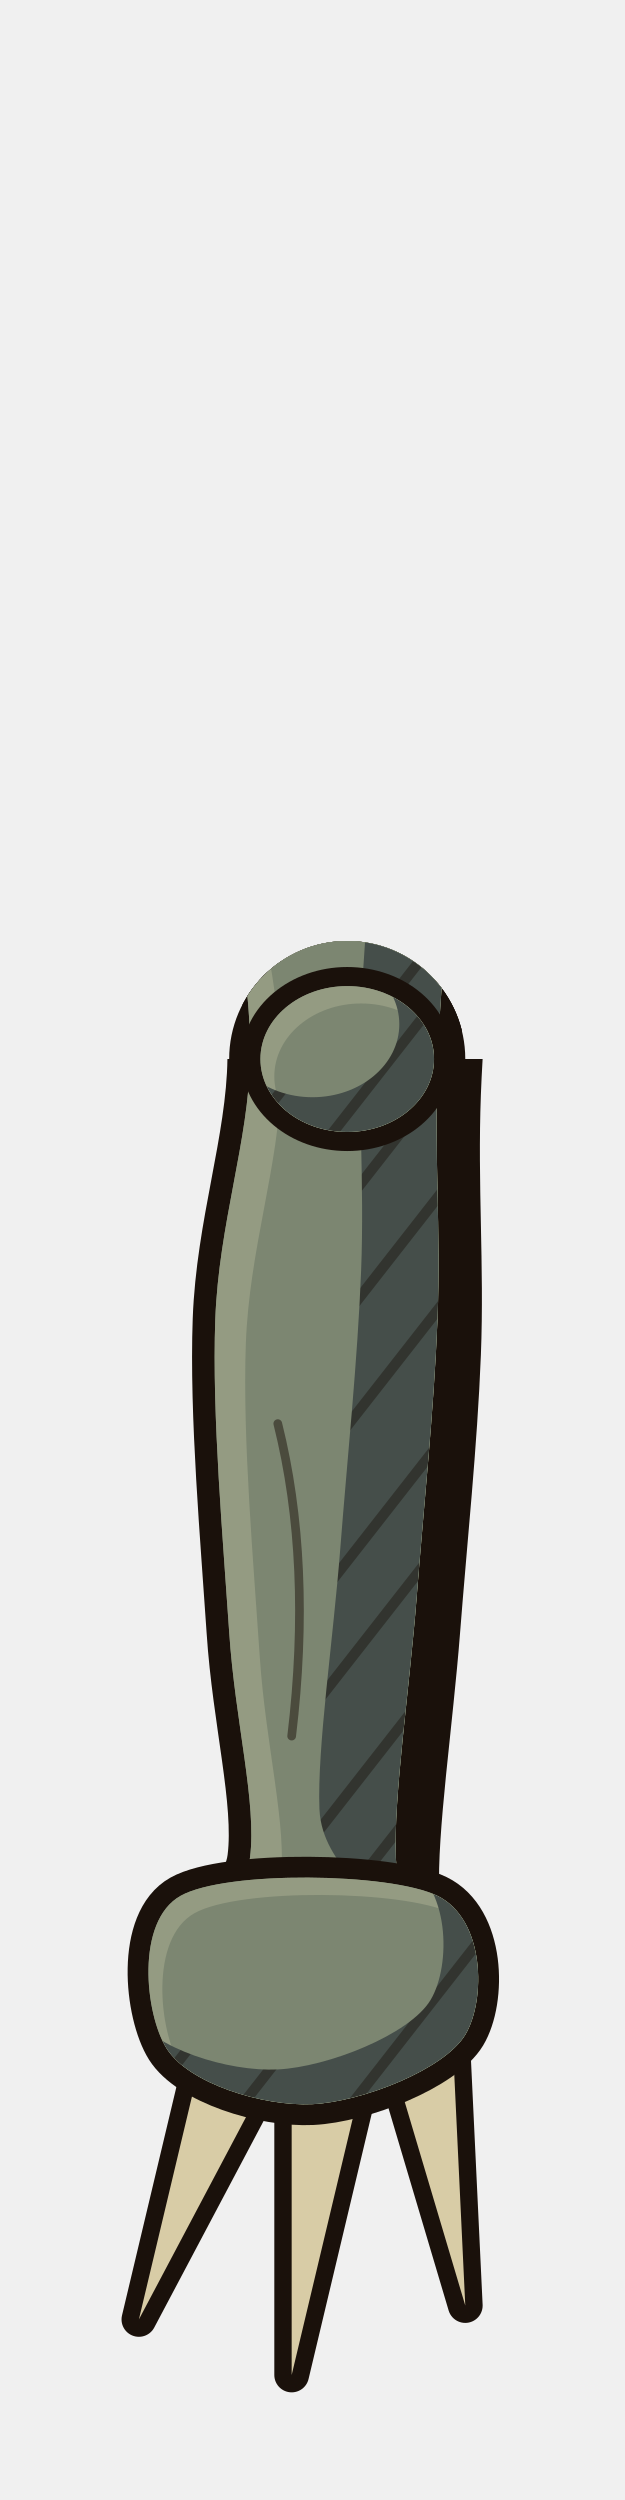
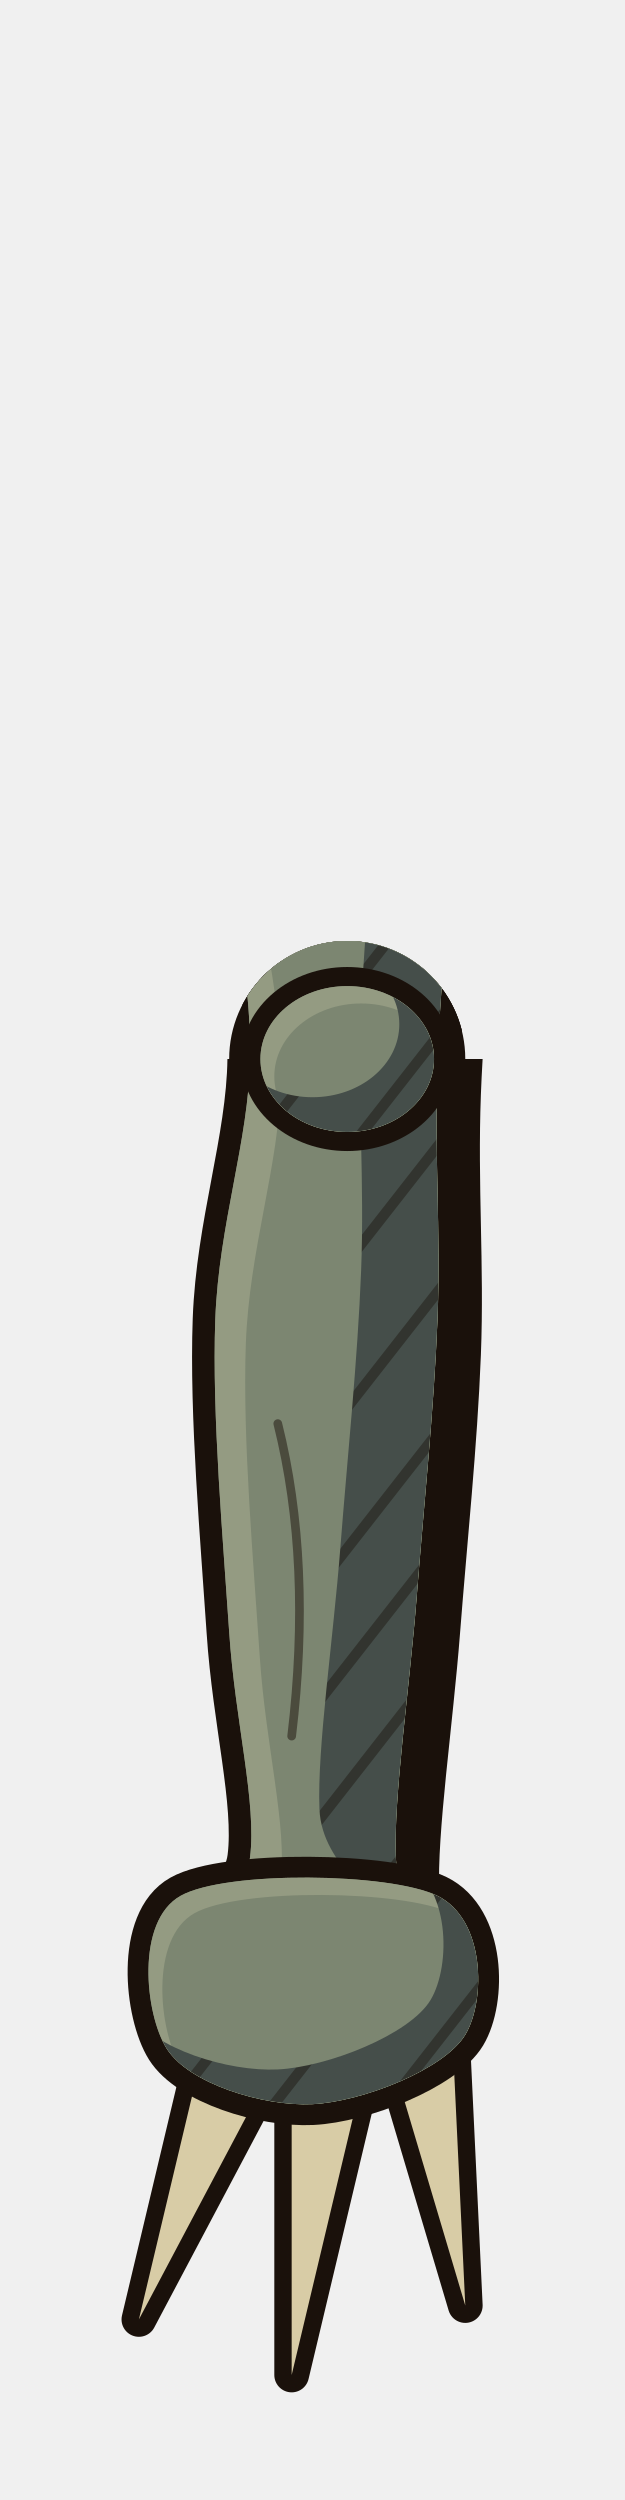
<svg xmlns="http://www.w3.org/2000/svg" width="18" height="72" viewBox="-9 -5 18 72">
  <defs>
    <clipPath id="lwalkerarmF">
      <rect x="-9" y="25.5" width="18" height="41.5" />
      <circle cx="1" cy="25.5" r="3.4" />
    </clipPath>
  </defs>
  <g clip-path="url(#lwalkerarmF)">
    <path d="M-3.2 -1C-3.53 2.33 -4.3 5.67 -4.2 9C-4.1 12.33 -3 16.25 -2.6 19C-2.2 21.75 -1.77 23.17 -1.8 25.5C-1.83 27.83 -2.7 30.25 -2.8 33C-2.9 35.75 -2.57 39.42 -2.4 42C-2.23 44.58 -1.6 46.92 -1.8 48.5C-2 50.08 -4.47 51 -3.6 51.5C-2.73 52 2.4 52 3.4 51.5C4.4 51 2.47 50.25 2.4 48.5C2.33 46.75 2.8 43.58 3 41C3.2 38.42 3.5 35.58 3.6 33C3.7 30.42 3.5 28.17 3.6 25.5C3.7 22.83 4.07 19.92 4.2 17C4.33 14.08 4.57 11.03 4.4 8C4.23 4.97 3.6 1.87 3.2 -1.2C1.07 -1.13 -1.07 -1.07 -3.2 -1Z" fill="#1a110b" stroke="#1a110b" stroke-width="1.30" stroke-linejoin="round" transform="translate(0.6 1)" />
    <path d="M-3.2 -1C-3.53 2.33 -4.3 5.67 -4.2 9C-4.1 12.33 -3 16.25 -2.6 19C-2.2 21.75 -1.77 23.17 -1.8 25.5C-1.83 27.83 -2.7 30.25 -2.8 33C-2.9 35.75 -2.57 39.42 -2.4 42C-2.23 44.58 -1.6 46.92 -1.8 48.5C-2 50.08 -4.47 51 -3.6 51.5C-2.73 52 2.4 52 3.4 51.5C4.4 51 2.47 50.25 2.4 48.5C2.33 46.75 2.8 43.58 3 41C3.2 38.42 3.5 35.58 3.6 33C3.7 30.42 3.5 28.17 3.6 25.5C3.7 22.83 4.07 19.92 4.2 17C4.33 14.08 4.57 11.03 4.4 8C4.23 4.97 3.6 1.87 3.2 -1.2C1.07 -1.13 -1.07 -1.07 -3.2 -1Z" fill="#1a110b" stroke="#1a110b" stroke-width="1.30" stroke-linejoin="round" />
    <path d="M-3.2 -1C-3.53 2.33 -4.3 5.67 -4.2 9C-4.1 12.33 -3 16.25 -2.6 19C-2.2 21.75 -1.77 23.17 -1.8 25.5C-1.83 27.83 -2.7 30.25 -2.8 33C-2.9 35.75 -2.57 39.42 -2.4 42C-2.23 44.58 -1.6 46.92 -1.8 48.5C-2 50.08 -4.47 51 -3.6 51.5C-2.73 52 2.4 52 3.4 51.5C4.4 51 2.47 50.25 2.4 48.5C2.33 46.75 2.8 43.58 3 41C3.2 38.42 3.5 35.58 3.6 33C3.7 30.42 3.5 28.17 3.6 25.5C3.7 22.83 4.07 19.92 4.2 17C4.33 14.08 4.57 11.03 4.4 8C4.23 4.97 3.6 1.87 3.2 -1.2C1.07 -1.13 -1.07 -1.07 -3.2 -1Z" fill="#7c8671" />
-     <clipPath id="c3838">
+     <clipPath id="c3871">
      <path d="M-3.2 -1C-3.53 2.33 -4.3 5.67 -4.2 9C-4.1 12.33 -3 16.25 -2.6 19C-2.2 21.75 -1.77 23.17 -1.8 25.5C-1.83 27.83 -2.7 30.25 -2.8 33C-2.9 35.75 -2.57 39.42 -2.4 42C-2.23 44.58 -1.6 46.92 -1.8 48.5C-2 50.08 -4.47 51 -3.6 51.5C-2.73 52 2.4 52 3.4 51.5C4.4 51 2.47 50.25 2.4 48.5C2.33 46.75 2.8 43.58 3 41C3.2 38.42 3.5 35.58 3.6 33C3.7 30.42 3.5 28.17 3.6 25.5C3.7 22.83 4.07 19.92 4.2 17C4.33 14.08 4.57 11.03 4.4 8C4.23 4.97 3.6 1.87 3.2 -1.2C1.07 -1.13 -1.07 -1.07 -3.2 -1Z" />
    </clipPath>
-     <g clip-path="url(#c3838)">
+     <g clip-path="url(#c3871)">
      <rect x="-600" y="-600" width="1200" height="1200" fill="#949b82" />
      <path d="M-3.2 -1C-3.53 2.33 -4.3 5.67 -4.2 9C-4.1 12.33 -3 16.25 -2.6 19C-2.2 21.75 -1.77 23.17 -1.8 25.5C-1.83 27.83 -2.7 30.25 -2.8 33C-2.9 35.75 -2.57 39.42 -2.4 42C-2.23 44.58 -1.6 46.92 -1.8 48.5C-2 50.08 -4.47 51 -3.6 51.5C-2.73 52 2.4 52 3.4 51.5C4.4 51 2.47 50.25 2.4 48.5C2.33 46.75 2.8 43.58 3 41C3.2 38.42 3.5 35.58 3.6 33C3.7 30.42 3.5 28.17 3.6 25.5C3.7 22.83 4.07 19.92 4.2 17C4.33 14.08 4.57 11.03 4.4 8C4.23 4.97 3.6 1.87 3.2 -1.2C1.07 -1.13 -1.07 -1.07 -3.2 -1Z" fill="#7c8671" transform="translate(0.88 0.7)" />
-       <mask id="m3838" maskUnits="userSpaceOnUse" x="-600" y="-600" width="1200" height="1200">
+       <mask id="m3871" maskUnits="userSpaceOnUse" x="-600" y="-600" width="1200" height="1200">
        <rect x="-600" y="-600" width="1200" height="1200" fill="#fff" />
        <path d="M-3.2 -1C-3.53 2.33 -4.3 5.67 -4.2 9C-4.1 12.33 -3 16.25 -2.6 19C-2.2 21.75 -1.77 23.17 -1.8 25.5C-1.83 27.83 -2.7 30.25 -2.8 33C-2.9 35.75 -2.57 39.42 -2.4 42C-2.23 44.58 -1.6 46.92 -1.8 48.5C-2 50.08 -4.47 51 -3.6 51.5C-2.73 52 2.4 52 3.4 51.5C4.4 51 2.47 50.25 2.4 48.5C2.33 46.75 2.8 43.58 3 41C3.2 38.42 3.5 35.58 3.6 33C3.7 30.42 3.5 28.17 3.6 25.5C3.7 22.83 4.07 19.92 4.2 17C4.33 14.08 4.57 11.03 4.4 8C4.23 4.97 3.6 1.87 3.2 -1.2C1.07 -1.13 -1.07 -1.07 -3.2 -1Z" fill="#000" transform="translate(-2.2 -1.4)" />
      </mask>
-       <g mask="url(#m3838)">
+       <g mask="url(#m3871)">
        <rect x="-600" y="-600" width="1200" height="1200" fill="#454e4a" />
-         <path d="M-36.42 25.01L-4.96 -15.26M-36.29 29.01L-3.9 -12.45M-33.61 28.45L-2.77 -11.03M-34.35 33.34L-2.29 -7.7M-32.68 34.92L-0.6 -6.13M-28.25 33.14L3.08 -6.97M-26.47 34.34L2.3 -2.48M-26.14 37.93L4.47 -1.25M-22.68 37.22L7.55 -1.47M-21.69 39.41L7.1 2.58M-20.19 41.75L11.85 0.73M-17.25 41.4L11.89 4.1M-18.6 46.56L15.73 2.63M-16.76 48.08L14.36 8.25M-11.63 45.76L18.24 7.52M-11.07 48.27L21.6 6.45M-8.5 48.22L19.52 12.36M-7.08 50.3L24.25 10.2M-5.79 51.59L26.66 10.06M-3.61 52.57L26.48 14.06M-1.53 52.82L27.11 16.16M-0.12 53.99L28.16 17.79M1.06 56.47L29.69 19.83M2.68 58.25L33.01 19.44M3.86 60.42L35.68 19.69M4.01 63.54L36.25 22.27" fill="none" stroke="#1a110b" stroke-width="0.30" stroke-opacity="0.42" stroke-linecap="round" />
+         <path d="M-36.49 25.1L-7.72 -11.72M-35.68 28.14L-6.19 -9.61M-36.45 32.76L-3.41 -9.52M-32.52 31.9L-0.2 -9.46M-30.46 32.44L-2.08 -3.87M-31.44 37.42L0.24 -3.12M-26.5 35.24L3.38 -3M-25.11 36.4L3.35 -0.02M-24 39.18L5.65 1.22M-24.22 42.83L9.35 -0.13M-20.44 41.25L10.06 2.2M-17.61 40.58L11.03 3.94M-18.61 44.85L11.64 6.13M-13.67 42.38L14.4 6.46M-15.48 48.83L16.96 7.3M-11.44 47.27L19.95 7.09M-10.13 49.78L22.43 8.11M-6.06 48.63L22.35 12.26M-8.5 55.12L25.39 11.74M-3.01 51.51L28.04 11.76M-4.31 57.29L29.51 14M0.83 54.27L30.68 16.06M2.42 55.3L29.44 20.72M3.6 57.31L35.52 16.45M2 62.86L34.54 21.21M6.53 61.24L38.72 20.04" fill="none" stroke="#1a110b" stroke-width="0.30" stroke-opacity="0.42" stroke-linecap="round" />
      </g>
      <path d="M-1 36Q0 40 -0.6 45" fill="none" stroke="#1a110b" stroke-width="0.25" stroke-opacity="0.5" stroke-linecap="round" stroke-linejoin="round" />
    </g>
    <path d="M-1.5 25.5C-1.5 24.34 -0.38 23.4 1 23.4C2.38 23.4 3.5 24.34 3.5 25.5C3.5 26.66 2.38 27.6 1 27.6C-0.38 27.6 -1.5 26.66 -1.5 25.5Z" fill="#1a110b" stroke="#1a110b" stroke-width="1.10" stroke-linejoin="round" />
    <path d="M-1.5 25.5C-1.5 24.34 -0.38 23.4 1 23.4C2.38 23.4 3.5 24.34 3.5 25.5C3.5 26.66 2.38 27.6 1 27.6C-0.38 27.6 -1.5 26.66 -1.5 25.5Z" fill="#7c8671" />
-     <clipPath id="c3839">
+     <clipPath id="c3872">
      <path d="M-1.5 25.5C-1.5 24.34 -0.38 23.4 1 23.4C2.38 23.4 3.5 24.34 3.5 25.5C3.5 26.66 2.38 27.6 1 27.6C-0.38 27.6 -1.5 26.66 -1.5 25.5Z" />
    </clipPath>
-     <g clip-path="url(#c3839)">
+     <g clip-path="url(#c3872)">
      <rect x="-600" y="-600" width="1200" height="1200" fill="#949b82" />
      <path d="M-1.5 25.5C-1.5 24.34 -0.38 23.4 1 23.4C2.38 23.4 3.5 24.34 3.5 25.5C3.5 26.66 2.38 27.6 1 27.6C-0.38 27.6 -1.5 26.66 -1.5 25.5Z" fill="#7c8671" transform="translate(0.4 0.5)" />
-       <mask id="m3839" maskUnits="userSpaceOnUse" x="-600" y="-600" width="1200" height="1200">
+       <mask id="m3872" maskUnits="userSpaceOnUse" x="-600" y="-600" width="1200" height="1200">
        <rect x="-600" y="-600" width="1200" height="1200" fill="#fff" />
        <path d="M-1.5 25.5C-1.5 24.34 -0.38 23.4 1 23.4C2.38 23.4 3.5 24.34 3.5 25.5C3.5 26.66 2.38 27.6 1 27.6C-0.38 27.6 -1.5 26.66 -1.5 25.5Z" fill="#000" transform="translate(-1 -1)" />
      </mask>
-       <g mask="url(#m3839)">
+       <g mask="url(#m3872)">
        <rect x="-600" y="-600" width="1200" height="1200" fill="#454e4a" />
-         <path d="M-5.65 25.46L-0.05 18.29M-4.27 27.66L1.91 19.74M-2.75 28.79L3.34 20.99M-0.88 29.49L4.93 22.06M0.53 31.59L6.83 23.53" fill="none" stroke="#1a110b" stroke-width="0.30" stroke-opacity="0.42" stroke-linecap="round" />
+         <path d="M-6.29 26.28L-0.29 18.6M-4.4 27.77L1.4 20.34M-2.67 29.25L3.59 21.24M-0.84 30.52L5.15 22.86M1.21 31.98L6.94 24.65" fill="none" stroke="#1a110b" stroke-width="0.30" stroke-opacity="0.42" stroke-linecap="round" />
      </g>
    </g>
    <path d="M-3 53.4C-3.67 56.2 -4.33 59 -5 61.8C-3.8 59.53 -2.6 57.27 -1.4 55C-1.93 54.47 -2.47 53.93 -3 53.4Z" fill="#1a110b" stroke="#1a110b" stroke-width="1.00" stroke-linejoin="round" />
    <path d="M-3 53.4C-3.67 56.2 -4.33 59 -5 61.8C-3.8 59.53 -2.6 57.27 -1.4 55C-1.93 54.47 -2.47 53.93 -3 53.4Z" fill="#d8cca6" />
    <path d="M-0.6 54.6C-0.6 57.53 -0.6 60.47 -0.6 63.4C0.07 60.6 0.73 57.8 1.4 55C0.73 54.87 0.07 54.73 -0.6 54.6Z" fill="#1a110b" stroke="#1a110b" stroke-width="1.00" stroke-linejoin="round" />
    <path d="M-0.6 54.6C-0.6 57.53 -0.6 60.47 -0.6 63.4C0.07 60.6 0.73 57.8 1.4 55C0.73 54.87 0.07 54.73 -0.6 54.6Z" fill="#d8cca6" />
    <path d="M2.2 54C2.93 56.47 3.67 58.93 4.4 61.4C4.27 58.6 4.13 55.8 4 53C3.4 53.33 2.8 53.67 2.2 54Z" fill="#1a110b" stroke="#1a110b" stroke-width="1.00" stroke-linejoin="round" />
    <path d="M2.2 54C2.93 56.47 3.67 58.93 4.4 61.4C4.27 58.6 4.13 55.8 4 53C3.4 53.33 2.8 53.67 2.2 54Z" fill="#d8cca6" />
    <path d="M-3.8 49.6C-2.5 48.87 2.23 48.93 3.6 49.6C4.97 50.27 5 52.6 4.4 53.6C3.8 54.6 1.43 55.53 0 55.6C-1.43 55.67 -3.57 55 -4.2 54C-4.83 53 -5.1 50.33 -3.8 49.6Z" fill="#1a110b" stroke="#1a110b" stroke-width="1.20" stroke-linejoin="round" />
    <path d="M-3.8 49.6C-2.5 48.87 2.23 48.93 3.6 49.6C4.97 50.27 5 52.6 4.4 53.6C3.8 54.6 1.43 55.53 0 55.6C-1.43 55.67 -3.57 55 -4.2 54C-4.83 53 -5.1 50.33 -3.8 49.6Z" fill="#7c8671" />
-     <clipPath id="c3843">
+     <clipPath id="c3876">
      <path d="M-3.8 49.6C-2.5 48.87 2.23 48.93 3.6 49.6C4.97 50.27 5 52.6 4.4 53.6C3.8 54.6 1.43 55.53 0 55.6C-1.43 55.67 -3.57 55 -4.2 54C-4.83 53 -5.1 50.33 -3.8 49.6Z" />
    </clipPath>
-     <g clip-path="url(#c3843)">
+     <g clip-path="url(#c3876)">
      <rect x="-600" y="-600" width="1200" height="1200" fill="#949b82" />
      <path d="M-3.8 49.6C-2.5 48.87 2.23 48.93 3.6 49.6C4.97 50.27 5 52.6 4.4 53.6C3.8 54.6 1.43 55.53 0 55.6C-1.43 55.67 -3.57 55 -4.2 54C-4.83 53 -5.1 50.33 -3.8 49.6Z" fill="#7c8671" transform="translate(0.4 0.5)" />
-       <mask id="m3843" maskUnits="userSpaceOnUse" x="-600" y="-600" width="1200" height="1200">
+       <mask id="m3876" maskUnits="userSpaceOnUse" x="-600" y="-600" width="1200" height="1200">
        <rect x="-600" y="-600" width="1200" height="1200" fill="#fff" />
        <path d="M-3.8 49.6C-2.5 48.87 2.23 48.93 3.6 49.6C4.97 50.27 5 52.6 4.4 53.6C3.8 54.6 1.43 55.53 0 55.6C-1.43 55.67 -3.57 55 -4.2 54C-4.83 53 -5.1 50.33 -3.8 49.6Z" fill="#000" transform="translate(-1 -1)" />
      </mask>
-       <g mask="url(#m3843)">
+       <g mask="url(#m3876)">
        <rect x="-600" y="-600" width="1200" height="1200" fill="#454e4a" />
-         <path d="M-11.36 53.61L-1.94 41.55M-9.11 54.07L-1.06 43.76M-7.67 56.32L1.08 45.12M-5.18 56.05L3.17 45.38M-4.19 58.39L5.31 46.23M-2.5 60.25L6.4 48.85M-0.45 60.96L7.93 50.23M1.04 63.25L10.3 51.4" fill="none" stroke="#1a110b" stroke-width="0.30" stroke-opacity="0.42" stroke-linecap="round" />
+         <path d="M-10.7 52.76L-2.28 41.99M-8.39 53.9L-0.64 43.99M-7.42 56.73L1.3 45.58M-5.86 57.93L2.9 46.71M-2.84 57.82L5.84 46.71M-1.63 60.49L6.88 49.6M0.52 61.96L8.95 51.18" fill="none" stroke="#1a110b" stroke-width="0.30" stroke-opacity="0.42" stroke-linecap="round" />
      </g>
    </g>
  </g>
</svg>
